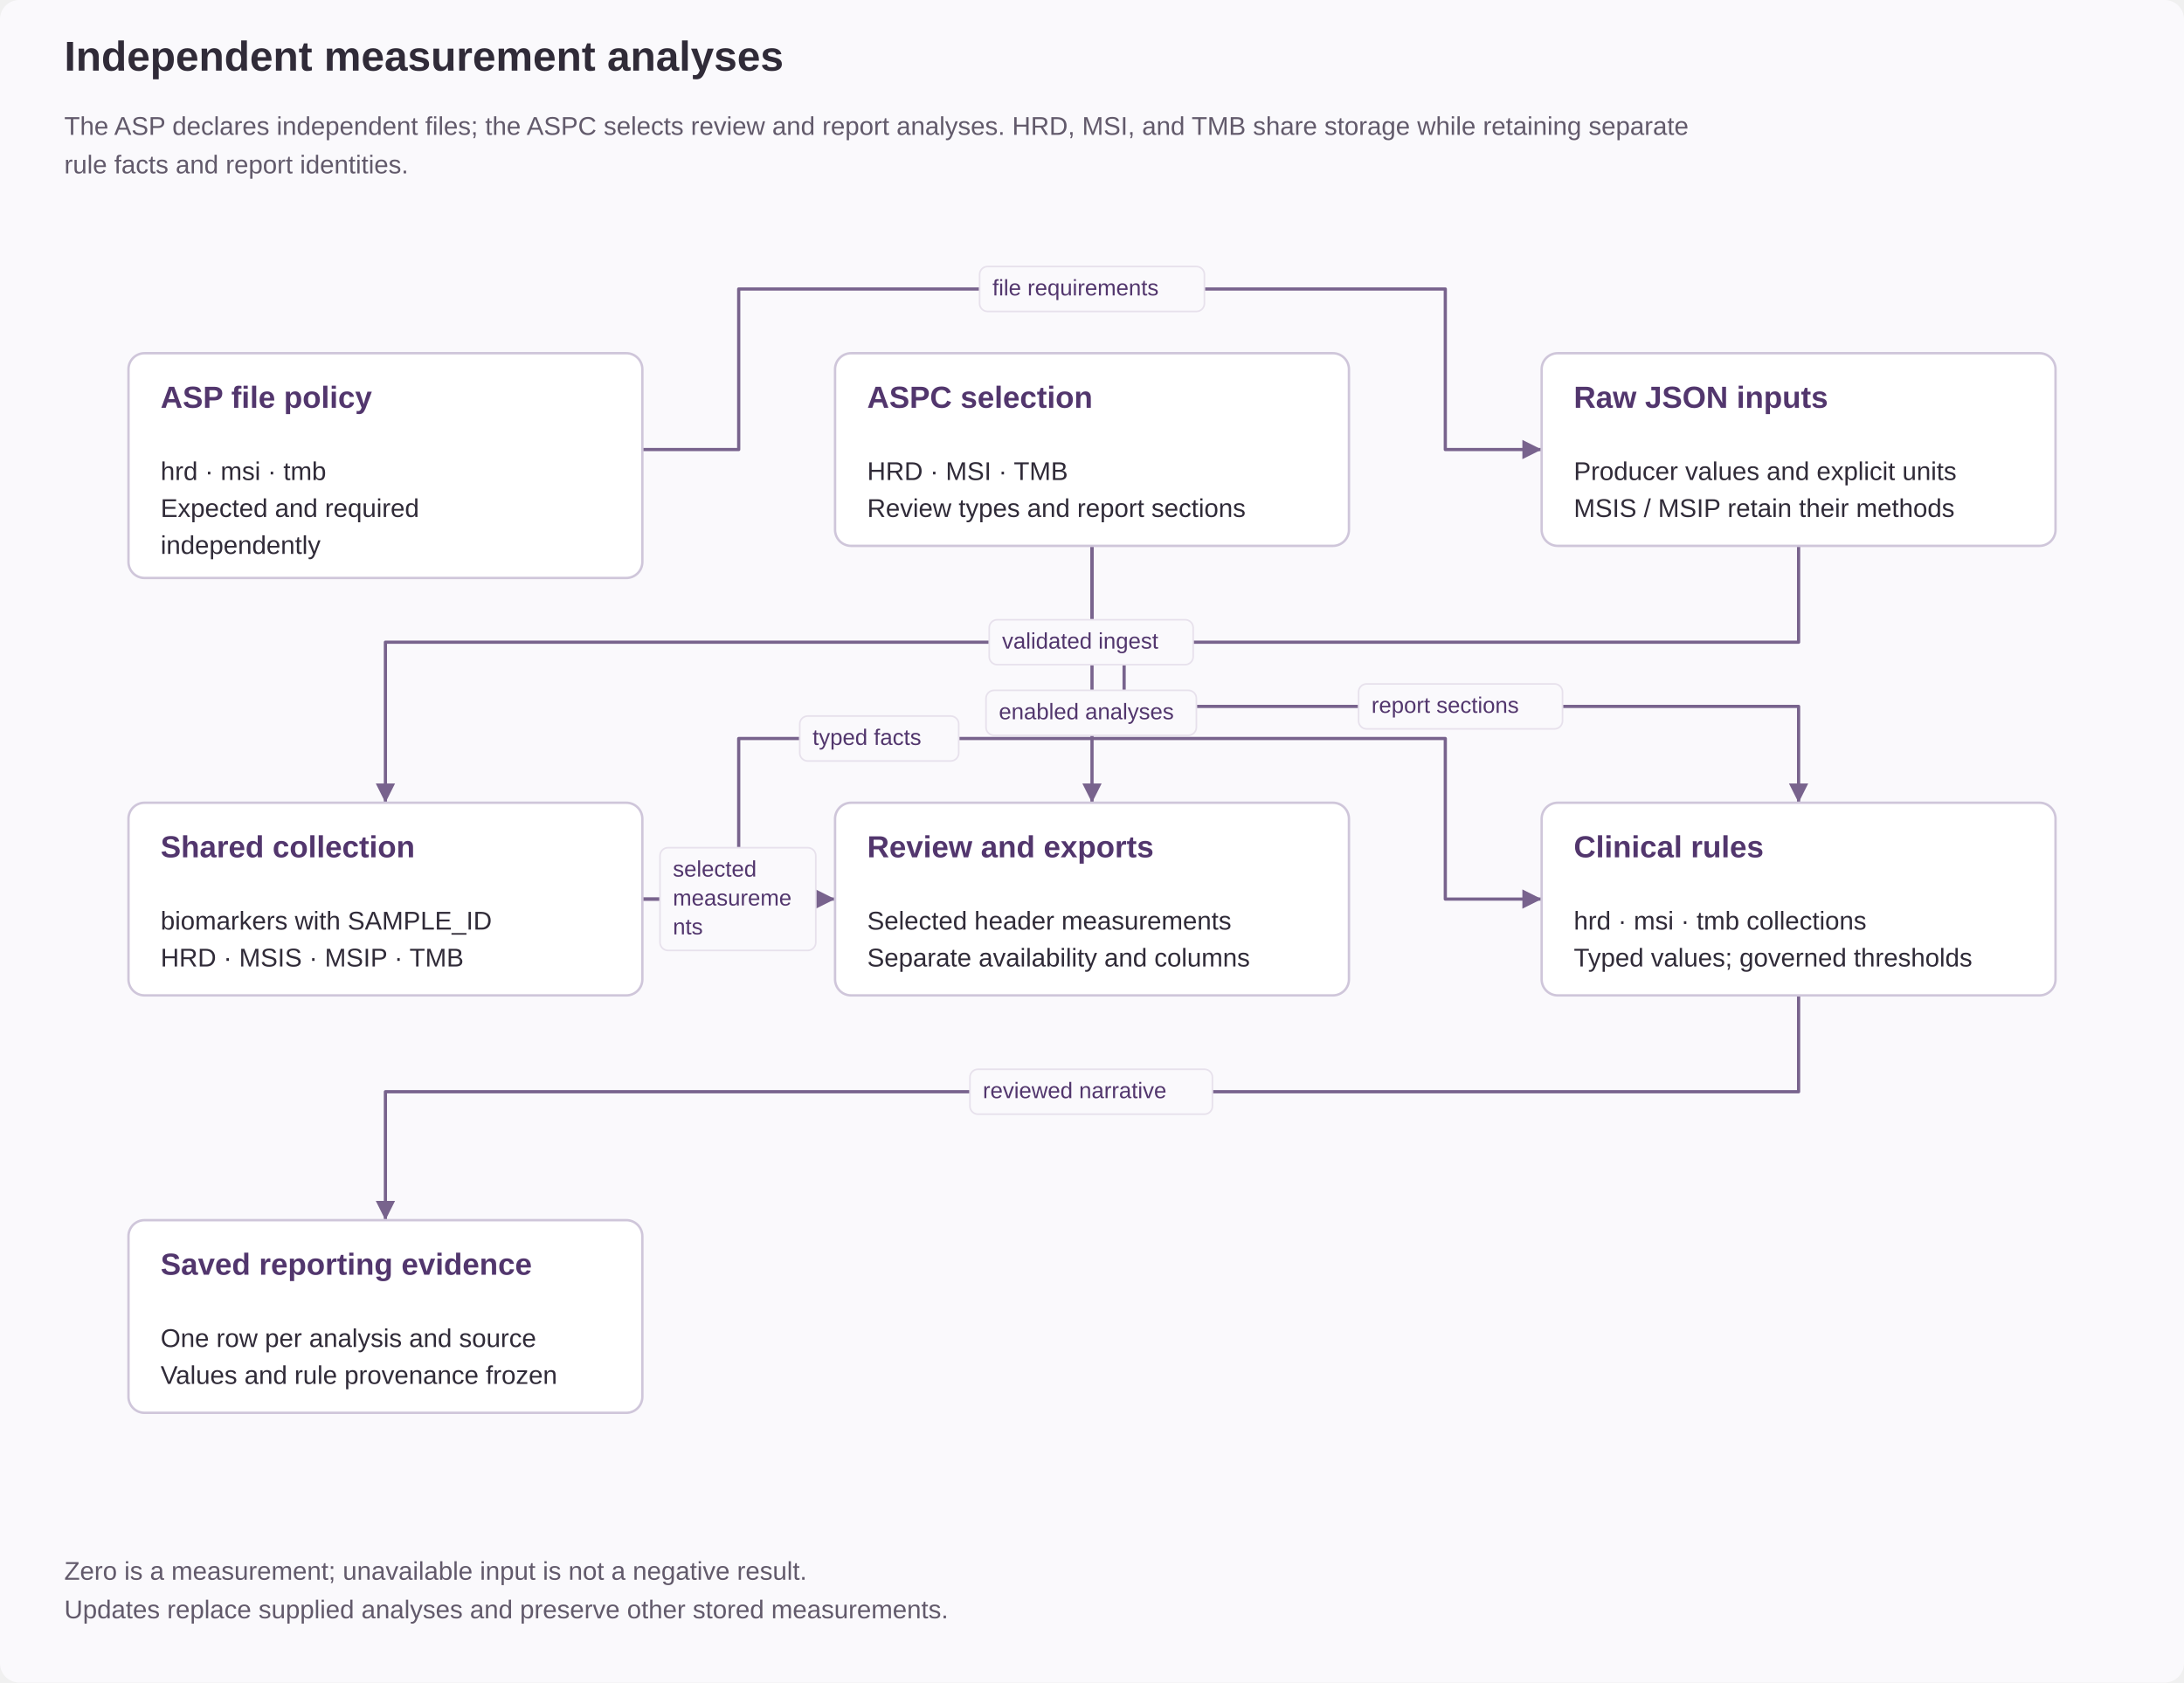
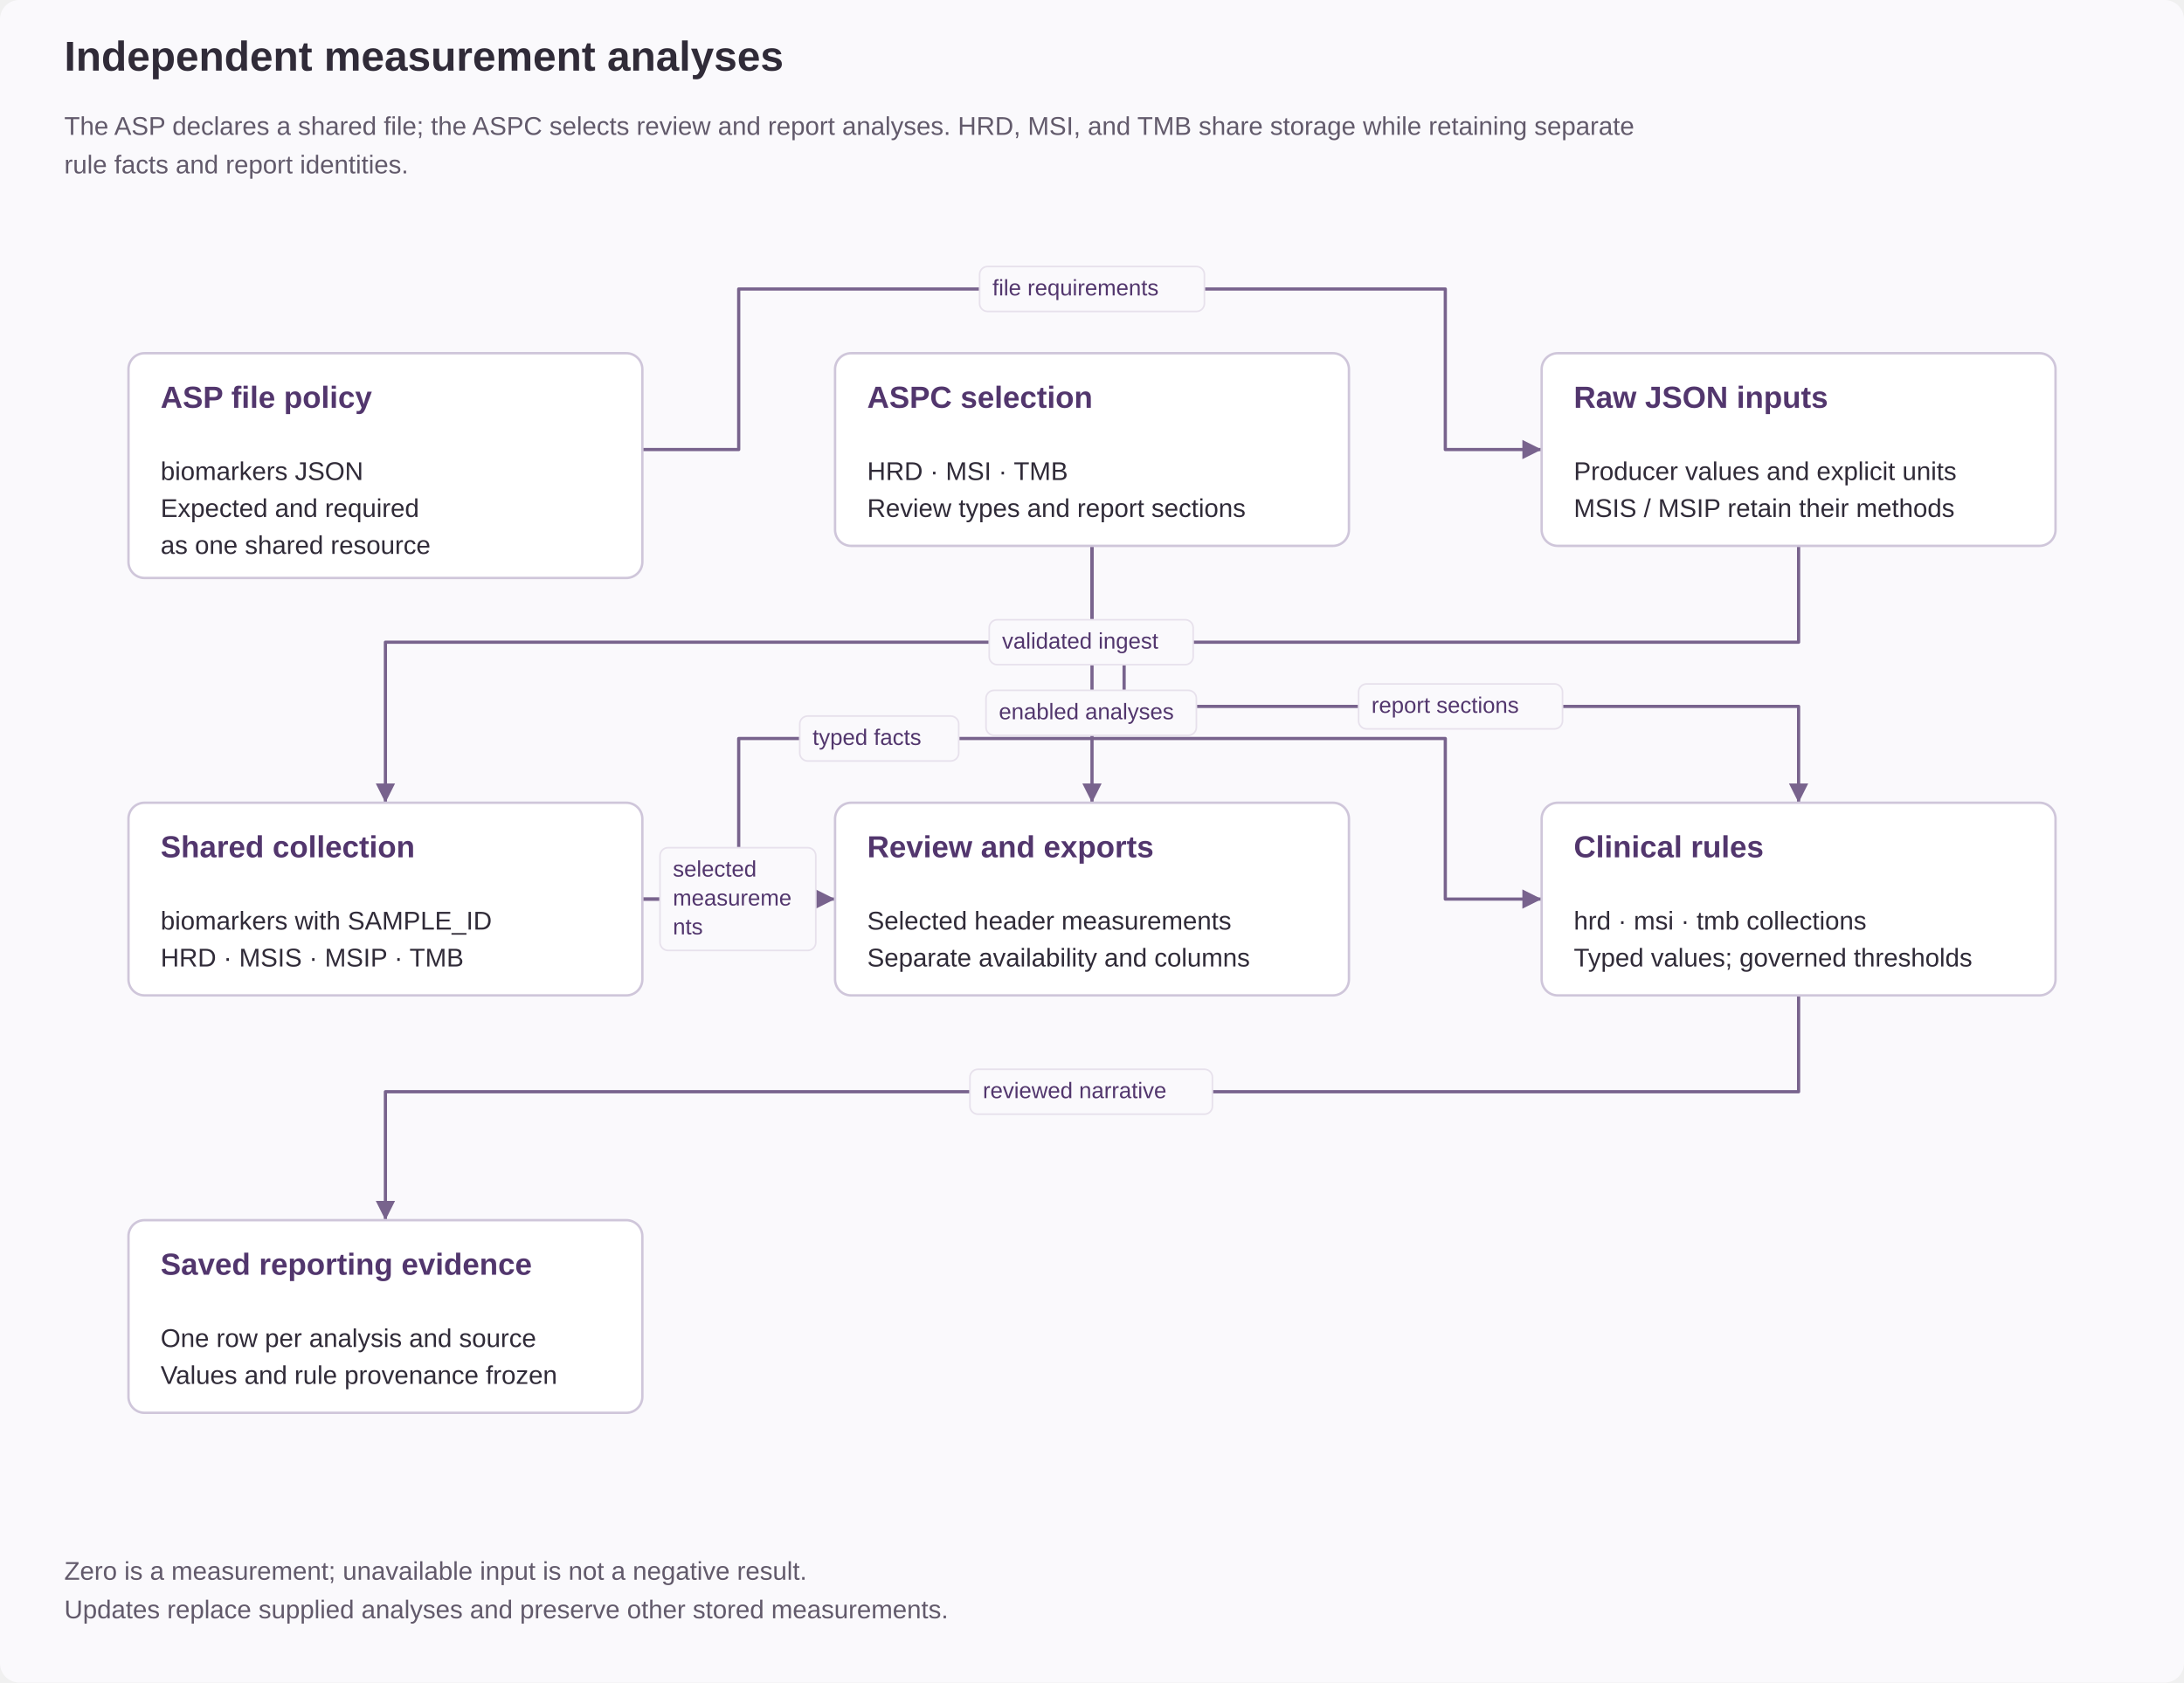
<svg xmlns="http://www.w3.org/2000/svg" width="1360" height="1048" viewBox="0 0 1360 1048" role="img" aria-labelledby="title desc">
  <defs>
    <style>text{font-family:Arial,Helvetica,sans-serif;fill:#302b38}
.heading{font-size:26px;font-weight:700}.subtitle,.note{font-size:16px;fill:#625a6b}
.card rect{fill:#fff;stroke:#cfc6da;stroke-width:1.5}.name{font-size:19px;font-weight:700;fill:#52366d}
.detail{font-size:16px}.edge{fill:none;stroke:#78638d;stroke-width:2;stroke-linejoin:round;stroke-linecap:round;marker-end:url(#arrow)}
.optional{stroke-dasharray:6 5}.edge-label rect{fill:#faf9fc;stroke:#e7e1ec}.label{font-size:14px;fill:#52366d}</style>
    <marker id="arrow" viewBox="0 0 10 10" refX="10" refY="5" markerWidth="6" markerHeight="6" orient="auto">
      <path d="M0 0 L10 5 L0 10Z" fill="#78638d" />
    </marker>
  </defs>
  <rect width="1360" height="1048" rx="12" fill="#faf9fc" />
  <text x="40" y="44" class="heading">Independent measurement analyses</text>
-   <text x="40" y="84" class="subtitle">The ASP declares independent files; the ASPC selects review and report analyses. HRD, MSI, and TMB share storage while retaining separate</text>
+   <text x="40" y="84" class="subtitle">The ASP declares a shared file; the ASPC selects review and report analyses. HRD, MSI, and TMB share storage while retaining separate</text>
  <text x="40" y="108" class="subtitle">rule facts and report identities.</text>
  <path d="M400 280 L460 280 L460 180 L900 180 L900 280 L960 280" class="edge" data-source="0" data-target="2" />
  <path d="M1120 340 L1120 400 L240 400 L240 500" class="edge" data-source="2" data-target="3" />
  <path d="M680 340 L680 500" class="edge" data-source="1" data-target="4" />
  <path d="M400 560 L520 560" class="edge" data-source="3" data-target="4" />
  <path d="M680 340 L680 400 L700 400 L700 440 L1120 440 L1120 500" class="edge" data-source="1" data-target="5" />
  <path d="M400 560 L460 560 L460 460 L900 460 L900 560 L960 560" class="edge" data-source="3" data-target="5" />
  <path d="M1120 620 L1120 680 L240 680 L240 760" class="edge" data-source="5" data-target="6" />
  <g class="card" data-node="0">
    <rect x="80" y="220" width="320" height="140" rx="10" />
    <text x="100" y="254" class="name">ASP file policy</text>
-     <text x="100" y="299" class="detail">hrd · msi · tmb</text>
+     <text x="100" y="299" class="detail">biomarkers JSON</text>
    <text x="100" y="322" class="detail">Expected and required</text>
-     <text x="100" y="345" class="detail">independently</text>
+     <text x="100" y="345" class="detail">as one shared resource</text>
  </g>
  <g class="card" data-node="1">
    <rect x="520" y="220" width="320" height="120" rx="10" />
    <text x="540" y="254" class="name">ASPC selection</text>
    <text x="540" y="299" class="detail">HRD · MSI · TMB</text>
    <text x="540" y="322" class="detail">Review types and report sections</text>
  </g>
  <g class="card" data-node="2">
    <rect x="960" y="220" width="320" height="120" rx="10" />
    <text x="980" y="254" class="name">Raw JSON inputs</text>
    <text x="980" y="299" class="detail">Producer values and explicit units</text>
    <text x="980" y="322" class="detail">MSIS / MSIP retain their methods</text>
  </g>
  <g class="card" data-node="3">
    <rect x="80" y="500" width="320" height="120" rx="10" />
    <text x="100" y="534" class="name">Shared collection</text>
    <text x="100" y="579" class="detail">biomarkers with SAMPLE_ID</text>
    <text x="100" y="602" class="detail">HRD · MSIS · MSIP · TMB</text>
  </g>
  <g class="card" data-node="4">
    <rect x="520" y="500" width="320" height="120" rx="10" />
    <text x="540" y="534" class="name">Review and exports</text>
    <text x="540" y="579" class="detail">Selected header measurements</text>
    <text x="540" y="602" class="detail">Separate availability and columns</text>
  </g>
  <g class="card" data-node="5">
    <rect x="960" y="500" width="320" height="120" rx="10" />
    <text x="980" y="534" class="name">Clinical rules</text>
    <text x="980" y="579" class="detail">hrd · msi · tmb collections</text>
    <text x="980" y="602" class="detail">Typed values; governed thresholds</text>
  </g>
  <g class="card" data-node="6">
    <rect x="80" y="760" width="320" height="120" rx="10" />
    <text x="100" y="794" class="name">Saved reporting evidence</text>
    <text x="100" y="839" class="detail">One row per analysis and source</text>
    <text x="100" y="862" class="detail">Values and rule provenance frozen</text>
  </g>
  <g class="edge-label">
    <rect x="610" y="166" width="140" height="28" rx="5" />
    <text x="618" y="184" class="label">file requirements</text>
  </g>
  <g class="edge-label">
    <rect x="616" y="386" width="127" height="28" rx="5" />
    <text x="624" y="404" class="label">validated ingest</text>
  </g>
  <g class="edge-label">
    <rect x="614" y="430" width="131" height="28" rx="5" />
    <text x="622" y="448" class="label">enabled analyses</text>
  </g>
  <g class="edge-label">
    <rect x="411" y="528" width="97" height="64" rx="5" />
    <text x="419" y="546" class="label">selected</text>
    <text x="419" y="564" class="label">measureme</text>
    <text x="419" y="582" class="label">nts</text>
  </g>
  <g class="edge-label">
    <rect x="846" y="426" width="127" height="28" rx="5" />
    <text x="854" y="444" class="label">report sections</text>
  </g>
  <g class="edge-label">
    <rect x="498" y="446" width="99" height="28" rx="5" />
    <text x="506" y="464" class="label">typed facts</text>
  </g>
  <g class="edge-label">
    <rect x="604" y="666" width="151" height="28" rx="5" />
    <text x="612" y="684" class="label">reviewed narrative</text>
  </g>
  <text x="40" y="984" class="note">Zero is a measurement; unavailable input is not a negative result.</text>
  <text x="40" y="1008" class="note">Updates replace supplied analyses and preserve other stored measurements.</text>
</svg>
